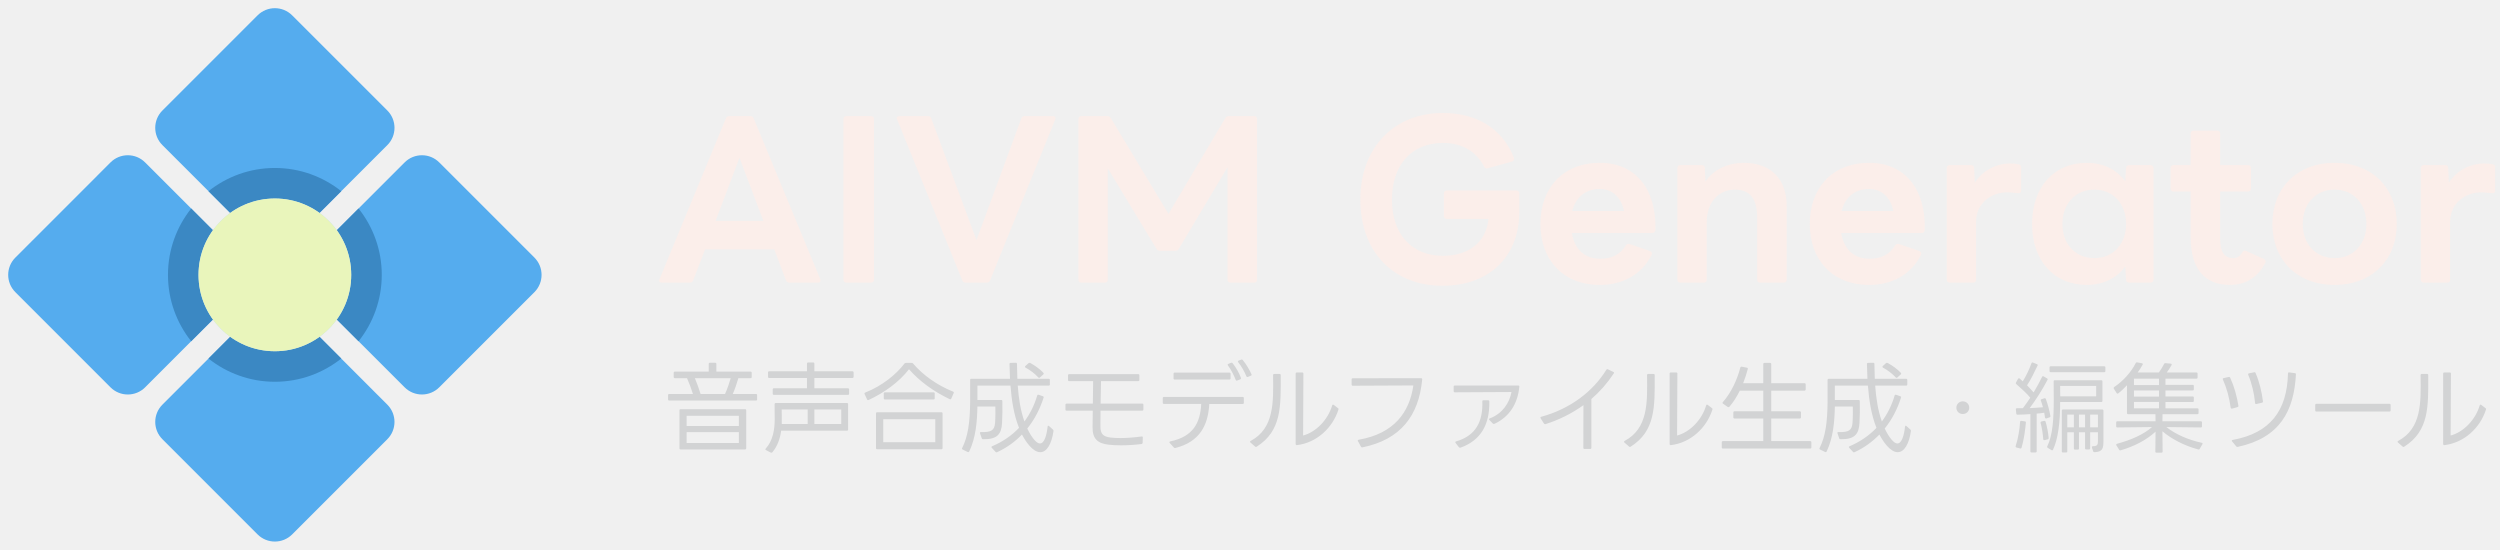
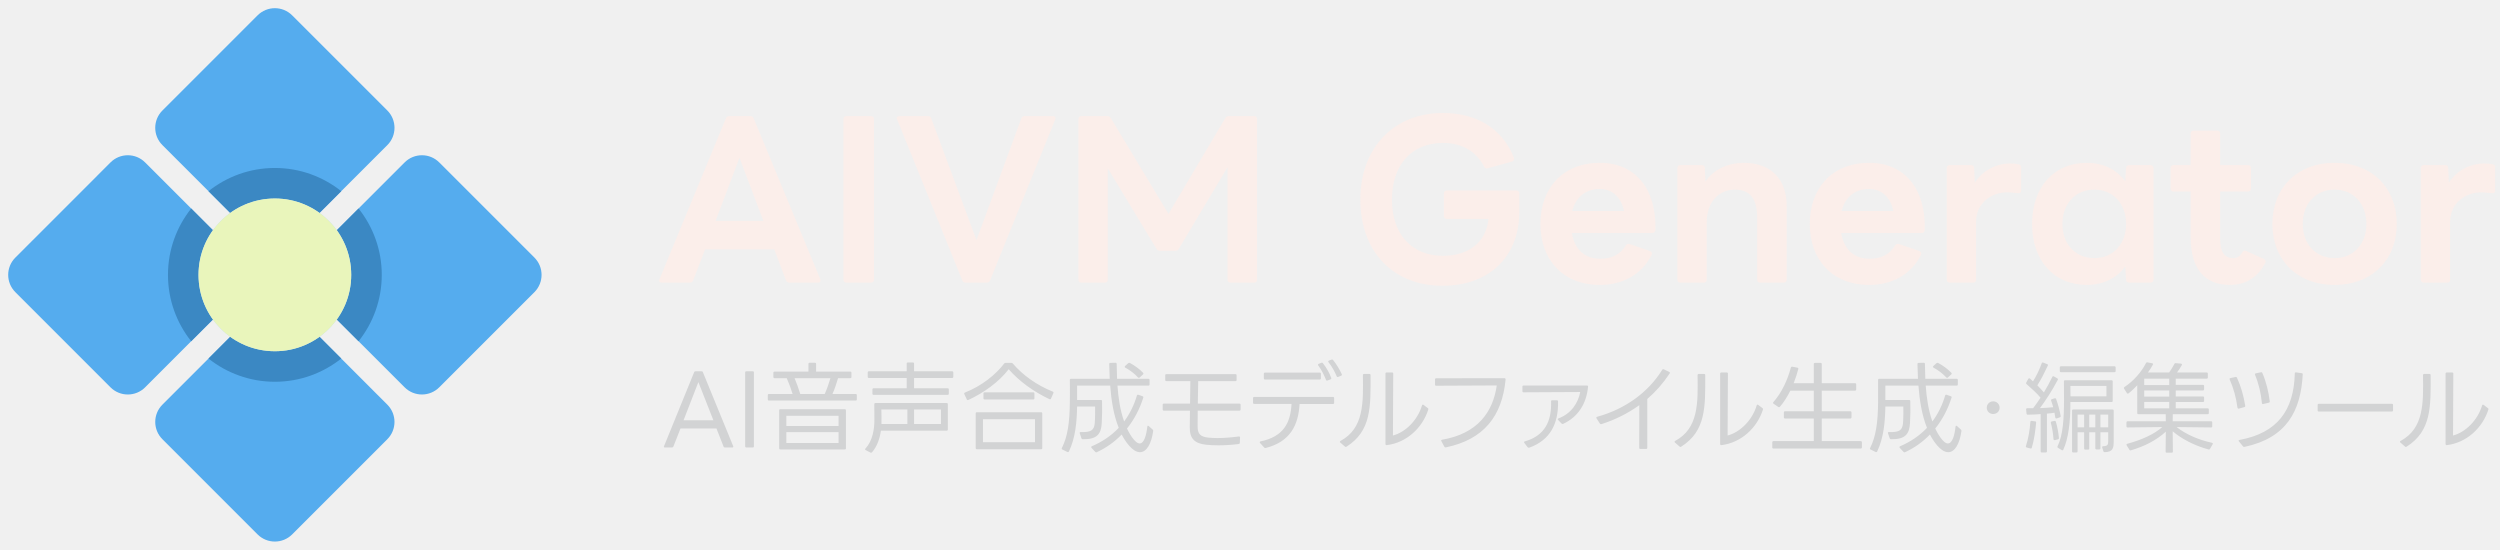
<svg xmlns="http://www.w3.org/2000/svg" width="191" height="42" viewBox="0 0 191 42" fill="none">
  <g clip-path="url(#clip0_290_1322)">
    <path d="M19.678 18.356C20.407 19.087 21.591 19.087 22.322 18.356L29.593 11.087C30.322 10.357 30.322 9.174 29.593 8.443L22.322 1.174C21.593 0.443 20.409 0.443 19.678 1.174L12.408 8.443C11.677 9.174 11.677 10.357 12.408 11.087L19.678 18.356ZM30.914 29.591C31.643 30.322 32.828 30.322 33.558 29.591L40.829 22.322C41.558 21.591 41.558 20.409 40.829 19.678L33.558 12.409C32.829 11.678 31.645 11.678 30.914 12.409L23.644 19.678C22.913 20.409 22.913 21.591 23.644 22.322L30.914 29.591ZM29.591 30.914L22.322 23.644C21.591 22.913 20.409 22.913 19.678 23.644L12.409 30.914C11.678 31.645 11.678 32.827 12.409 33.557L19.678 40.828C20.409 41.557 21.591 41.557 22.322 40.828L29.591 33.557C30.322 32.827 30.322 31.645 29.591 30.914ZM18.356 19.679L11.087 12.409C10.357 11.678 9.174 11.678 8.443 12.409L1.174 19.679C0.443 20.41 0.443 21.591 1.174 22.322L8.443 29.593C9.174 30.322 10.357 30.322 11.087 29.593L18.356 22.322C19.087 21.591 19.087 20.41 18.356 19.679Z" fill="#55ACEE" />
    <path d="M18.356 19.679L14.607 15.928C13.499 17.323 12.833 19.082 12.833 21C12.833 22.918 13.499 24.678 14.607 26.072L18.356 22.322C19.087 21.591 19.087 20.41 18.356 19.679ZM26.073 27.393L22.322 23.642C21.593 22.915 20.409 22.915 19.678 23.642L15.927 27.393C17.322 28.5 19.082 29.167 21 29.167C22.918 29.167 24.678 28.5 26.073 27.393ZM23.644 22.322L27.395 26.073C28.5 24.678 29.167 22.918 29.167 21C29.167 19.082 28.5 17.322 27.393 15.928L23.642 19.679C22.915 20.41 22.915 21.591 23.644 22.322ZM22.322 18.356L26.073 14.607C24.678 13.499 22.918 12.833 21 12.833C19.082 12.833 17.322 13.499 15.928 14.607L19.679 18.356C20.409 19.087 21.591 19.087 22.322 18.356Z" fill="#3B88C3" />
    <path d="M21 26.833C24.222 26.833 26.833 24.222 26.833 21C26.833 17.778 24.222 15.167 21 15.167C17.778 15.167 15.167 17.778 15.167 21C15.167 24.222 17.778 26.833 21 26.833Z" fill="#BBDDF5" />
    <path d="M21 26.833C24.222 26.833 26.833 24.222 26.833 21C26.833 17.778 24.222 15.167 21 15.167C17.778 15.167 15.167 17.778 15.167 21C15.167 24.222 17.778 26.833 21 26.833Z" fill="#E9F5BB" />
  </g>
  <path d="M50.56 21.592C50.4 21.592 50.304 21.496 50.384 21.336L55.456 9.048C55.504 8.92 55.6 8.872 55.712 8.872H57.328C57.456 8.872 57.536 8.92 57.584 9.048L62.672 21.336C62.688 21.368 62.688 21.4 62.688 21.432C62.688 21.528 62.624 21.592 62.496 21.592H60.304C60.192 21.592 60.096 21.544 60.048 21.416L59.152 19.048H53.872L52.96 21.416C52.912 21.544 52.832 21.592 52.704 21.592H50.56ZM54.672 16.872H58.32L56.496 12.056L54.672 16.872ZM64.663 21.592C64.519 21.592 64.439 21.512 64.439 21.368V9.096C64.439 8.952 64.519 8.872 64.663 8.872H66.551C66.679 8.872 66.775 8.952 66.775 9.096V21.368C66.775 21.512 66.679 21.592 66.551 21.592H64.663ZM73.772 21.592C73.644 21.592 73.564 21.544 73.516 21.416L68.54 9.128C68.524 9.096 68.508 9.064 68.508 9.032C68.508 8.936 68.588 8.872 68.716 8.872H70.892C71.02 8.872 71.116 8.92 71.148 9.048L74.604 18.344L78.028 9.048C78.06 8.92 78.172 8.872 78.3 8.872H80.444C80.604 8.872 80.684 8.984 80.62 9.128L75.644 21.416C75.596 21.544 75.5 21.592 75.388 21.592H73.772ZM82.616 21.592C82.472 21.592 82.392 21.512 82.392 21.368V9.096C82.392 8.952 82.472 8.872 82.616 8.872H84.6C84.728 8.872 84.808 8.92 84.872 9.032L89.272 16.344L93.608 9.032C93.672 8.92 93.752 8.872 93.88 8.872H95.816C95.96 8.872 96.04 8.952 96.04 9.096V21.368C96.04 21.512 95.96 21.592 95.816 21.592H94.008C93.88 21.592 93.784 21.512 93.784 21.368V12.776L90.056 19.016C90.008 19.112 89.928 19.16 89.8 19.16H88.632C88.504 19.16 88.424 19.112 88.36 19.016L84.632 12.856V21.368C84.632 21.512 84.552 21.592 84.408 21.592H82.616ZM110.185 21.832C106.441 21.832 103.929 19.224 103.929 15.24C103.929 11.24 106.553 8.632 110.217 8.632C112.889 8.632 114.809 9.88 115.657 12.04C115.673 12.072 115.673 12.104 115.673 12.136C115.673 12.248 115.625 12.312 115.513 12.344L113.657 12.856L113.593 12.872C113.497 12.872 113.417 12.824 113.385 12.728C112.777 11.56 111.689 10.92 110.249 10.92C107.801 10.92 106.345 12.648 106.345 15.256C106.345 17.848 107.817 19.544 110.249 19.544C112.121 19.544 113.529 18.584 113.721 16.728H110.537C110.409 16.728 110.313 16.632 110.313 16.504V14.776C110.313 14.648 110.409 14.552 110.537 14.552H115.849C115.977 14.552 116.073 14.648 116.073 14.776V16.216C116.073 19.384 114.009 21.832 110.185 21.832ZM122.231 21.768C119.399 21.768 117.687 19.832 117.687 17.112C117.687 14.376 119.399 12.44 122.231 12.44C124.983 12.44 126.567 14.488 126.471 17.576C126.455 17.72 126.375 17.8 126.231 17.8H120.087C120.295 19.032 121.047 19.768 122.247 19.768C123.159 19.768 123.799 19.432 124.215 18.744C124.295 18.632 124.391 18.616 124.519 18.648L126.055 19.176C126.199 19.24 126.247 19.336 126.183 19.48C125.383 21.048 123.895 21.768 122.231 21.768ZM124.071 16.12C123.863 15.064 123.175 14.44 122.215 14.44C121.159 14.44 120.391 15.048 120.119 16.12H124.071ZM128.377 21.592C128.233 21.592 128.153 21.512 128.153 21.368V12.84C128.153 12.696 128.233 12.616 128.377 12.616H130.009C130.137 12.616 130.249 12.68 130.249 12.84L130.297 13.864C130.953 12.904 132.073 12.44 133.225 12.44C135.305 12.44 136.505 13.688 136.505 15.752V21.368C136.505 21.512 136.409 21.592 136.281 21.592H134.473C134.329 21.592 134.249 21.512 134.249 21.368V16.664C134.249 15.176 133.705 14.488 132.537 14.488C131.433 14.488 130.393 15.304 130.393 17.016V21.368C130.393 21.512 130.313 21.592 130.169 21.592H128.377ZM142.809 21.768C139.977 21.768 138.265 19.832 138.265 17.112C138.265 14.376 139.977 12.44 142.809 12.44C145.561 12.44 147.145 14.488 147.049 17.576C147.033 17.72 146.953 17.8 146.809 17.8H140.665C140.873 19.032 141.625 19.768 142.825 19.768C143.737 19.768 144.377 19.432 144.793 18.744C144.873 18.632 144.969 18.616 145.097 18.648L146.633 19.176C146.777 19.24 146.825 19.336 146.761 19.48C145.961 21.048 144.473 21.768 142.809 21.768ZM144.649 16.12C144.441 15.064 143.753 14.44 142.793 14.44C141.737 14.44 140.969 15.048 140.697 16.12H144.649ZM148.955 21.592C148.811 21.592 148.731 21.512 148.731 21.368V12.84C148.731 12.696 148.811 12.616 148.955 12.616H150.587C150.715 12.616 150.827 12.68 150.827 12.84L150.875 13.96C151.483 13 152.539 12.488 153.611 12.488C153.867 12.488 154.043 12.52 154.219 12.552C154.363 12.584 154.411 12.664 154.411 12.792V14.568C154.411 14.712 154.331 14.76 154.219 14.76C153.979 14.76 153.707 14.696 153.339 14.696C152.123 14.696 150.971 15.528 150.971 16.952V21.368C150.971 21.512 150.891 21.592 150.747 21.592H148.955ZM159.442 21.768C156.882 21.768 155.25 19.864 155.25 17.112C155.25 14.344 156.882 12.44 159.442 12.44C160.69 12.44 161.73 12.968 162.37 13.848L162.434 12.84C162.434 12.68 162.53 12.616 162.674 12.616H164.29C164.434 12.616 164.53 12.696 164.53 12.84V21.368C164.53 21.512 164.434 21.592 164.29 21.592H162.674C162.53 21.592 162.434 21.528 162.434 21.368L162.37 20.36C161.73 21.24 160.69 21.768 159.442 21.768ZM157.57 17.112C157.57 18.648 158.562 19.72 160.002 19.72C161.442 19.72 162.434 18.648 162.434 17.112C162.434 15.56 161.442 14.488 160.002 14.488C158.562 14.488 157.57 15.56 157.57 17.112ZM170.375 21.768C168.439 21.768 167.367 20.552 167.367 18.12V14.632H166.055C165.911 14.632 165.831 14.536 165.831 14.408V12.84C165.831 12.696 165.911 12.616 166.055 12.616H167.367V10.2C167.367 10.072 167.447 9.976 167.591 9.976H169.399C169.527 9.976 169.623 10.072 169.623 10.2V12.616H171.751C171.895 12.616 171.975 12.696 171.975 12.84V14.408C171.975 14.536 171.895 14.632 171.751 14.632H169.623V18.264C169.623 19.24 169.927 19.72 170.631 19.72C170.919 19.72 171.127 19.592 171.303 19.288C171.367 19.16 171.479 19.112 171.607 19.176L172.967 19.784C173.047 19.832 173.095 19.896 173.095 19.976C173.095 20.024 173.079 20.088 173.031 20.152C172.391 21.336 171.399 21.768 170.375 21.768ZM178.361 21.768C175.481 21.768 173.609 19.832 173.609 17.112C173.609 14.376 175.481 12.44 178.361 12.44C181.241 12.44 183.113 14.376 183.113 17.112C183.113 19.832 181.241 21.768 178.361 21.768ZM175.929 17.112C175.929 18.648 176.921 19.72 178.361 19.72C179.801 19.72 180.793 18.648 180.793 17.112C180.793 15.56 179.801 14.488 178.361 14.488C176.921 14.488 175.929 15.56 175.929 17.112ZM185.174 21.592C185.03 21.592 184.95 21.512 184.95 21.368V12.84C184.95 12.696 185.03 12.616 185.174 12.616H186.806C186.934 12.616 187.046 12.68 187.046 12.84L187.094 13.96C187.702 13 188.758 12.488 189.83 12.488C190.086 12.488 190.262 12.52 190.438 12.552C190.582 12.584 190.63 12.664 190.63 12.792V14.568C190.63 14.712 190.55 14.76 190.438 14.76C190.198 14.76 189.926 14.696 189.558 14.696C188.342 14.696 187.19 15.528 187.19 16.952V21.368C187.19 21.512 187.11 21.592 186.966 21.592H185.174Z" fill="#FBEEEA" />
-   <path d="M51.469 28.802V28.48C51.469 28.42 51.507 28.39 51.559 28.39H54.147V27.805C54.147 27.745 54.184 27.715 54.236 27.715H54.642C54.702 27.715 54.731 27.745 54.731 27.805V28.39H57.342C57.401 28.39 57.431 28.42 57.431 28.48V28.802C57.431 28.863 57.401 28.892 57.342 28.892H56.411C56.299 29.275 56.149 29.733 55.984 30.1H57.754C57.814 30.1 57.844 30.13 57.844 30.19V30.512C57.844 30.573 57.814 30.602 57.754 30.602H51.132C51.072 30.602 51.041 30.573 51.041 30.512V30.19C51.041 30.13 51.072 30.1 51.132 30.1H52.939C52.827 29.725 52.661 29.282 52.489 28.892H51.559C51.507 28.892 51.469 28.863 51.469 28.802ZM53.524 30.1H55.392C55.564 29.718 55.721 29.26 55.827 28.892H53.089C53.246 29.267 53.397 29.688 53.524 30.1ZM51.911 34.248V31.352C51.911 31.293 51.941 31.262 52.002 31.262H56.922C56.981 31.262 57.011 31.293 57.011 31.352V34.248C57.011 34.307 56.981 34.337 56.922 34.337H52.002C51.941 34.337 51.911 34.307 51.911 34.248ZM52.459 32.545H56.449V31.765H52.459V32.545ZM52.459 33.843H56.449V33.017H52.459V33.843ZM58.676 28.788V28.457C58.676 28.398 58.706 28.367 58.767 28.367H61.654V27.782C61.654 27.723 61.684 27.692 61.744 27.692H62.127C62.187 27.692 62.217 27.723 62.217 27.782V28.367H65.126C65.179 28.367 65.216 28.398 65.216 28.457V28.788C65.216 28.84 65.179 28.878 65.126 28.878H62.217V29.665H64.781C64.841 29.665 64.871 29.695 64.871 29.755V30.078C64.871 30.137 64.841 30.168 64.781 30.168H59.127C59.066 30.168 59.036 30.137 59.036 30.078V29.755C59.036 29.695 59.066 29.665 59.127 29.665H61.654V28.878H58.767C58.706 28.878 58.676 28.84 58.676 28.788ZM58.886 34.578L58.526 34.39C58.467 34.36 58.459 34.315 58.504 34.27C59.059 33.663 59.194 32.77 59.187 32.02C59.187 31.825 59.179 31.142 59.179 30.88C59.179 30.828 59.209 30.79 59.269 30.79H64.707C64.766 30.79 64.796 30.828 64.796 30.88V32.815C64.796 32.867 64.766 32.905 64.707 32.905H59.681C59.599 33.513 59.397 34.097 59.007 34.555C58.969 34.593 58.931 34.6 58.886 34.578ZM59.727 32.395H61.706V31.285H59.719C59.727 31.69 59.734 31.983 59.727 32.32V32.395ZM62.217 32.395H64.272V31.285H62.217V32.395ZM66.244 30.512L66.056 30.108C66.034 30.055 66.049 30.01 66.109 29.988C67.376 29.492 68.464 28.615 69.102 27.775C69.132 27.738 69.169 27.723 69.214 27.723H69.649C69.694 27.723 69.731 27.738 69.761 27.775C70.526 28.66 71.546 29.402 72.814 29.92C72.867 29.942 72.889 29.988 72.859 30.04L72.679 30.453C72.656 30.505 72.612 30.52 72.559 30.497C71.306 29.898 70.249 29.125 69.447 28.21C68.681 29.2 67.556 30.003 66.364 30.558C66.311 30.58 66.266 30.565 66.244 30.512ZM67.519 30.43V30.062C67.519 30.003 67.556 29.973 67.609 29.973H71.322C71.382 29.973 71.412 30.003 71.412 30.062V30.43C71.412 30.49 71.382 30.52 71.322 30.52H67.609C67.556 30.52 67.519 30.49 67.519 30.43ZM66.927 34.233V31.585C66.927 31.525 66.957 31.495 67.016 31.495H71.921C71.981 31.495 72.011 31.525 72.011 31.585V34.233C72.011 34.292 71.981 34.322 71.921 34.322H67.016C66.957 34.322 66.927 34.292 66.927 34.233ZM67.481 33.782H71.457V32.028H67.481V33.782ZM74.209 28.938H77.164C77.149 28.547 77.134 28.172 77.126 27.812C77.126 27.753 77.156 27.723 77.216 27.723L77.606 27.715C77.666 27.715 77.697 27.745 77.697 27.805C77.704 28.165 77.712 28.547 77.727 28.938H80.119C80.179 28.938 80.209 28.968 80.209 29.027V29.372C80.209 29.433 80.179 29.462 80.119 29.462H77.757C77.824 30.407 77.966 31.367 78.266 32.2C78.694 31.622 79.024 30.962 79.242 30.22C79.257 30.16 79.294 30.145 79.354 30.16L79.677 30.273C79.729 30.288 79.751 30.332 79.729 30.385C79.451 31.255 79.039 32.05 78.484 32.74C78.619 33.032 79.076 33.88 79.451 33.88C79.796 33.88 79.969 33.227 80.037 32.597C80.044 32.523 80.097 32.5 80.149 32.553L80.442 32.815C80.479 32.845 80.494 32.883 80.487 32.928C80.352 33.903 79.984 34.547 79.474 34.547C78.889 34.547 78.326 33.678 78.079 33.197C77.546 33.752 76.909 34.21 76.181 34.547C76.129 34.57 76.091 34.562 76.054 34.517L75.776 34.218C75.731 34.165 75.739 34.12 75.806 34.09C76.602 33.752 77.291 33.28 77.854 32.688C77.464 31.72 77.284 30.573 77.201 29.462H74.674C74.674 29.823 74.674 30.198 74.674 30.558H76.489C76.549 30.558 76.579 30.587 76.579 30.648C76.594 31.15 76.587 31.84 76.556 32.32C76.511 33.145 76.212 33.58 75.102 33.557C75.049 33.557 75.019 33.535 75.004 33.483L74.876 33.108C74.854 33.047 74.884 33.002 74.959 33.01C75.731 33.032 75.979 32.883 76.024 32.305C76.054 31.922 76.054 31.293 76.046 31.06H74.674C74.651 32.23 74.554 33.422 74.052 34.487C74.029 34.54 73.984 34.555 73.931 34.532L73.549 34.345C73.496 34.322 73.481 34.278 73.511 34.225C73.954 33.34 74.104 32.282 74.119 30.7C74.126 30.205 74.126 29.582 74.119 29.027C74.119 28.968 74.149 28.938 74.209 28.938ZM79.707 28.608L79.451 28.84C79.406 28.878 79.362 28.878 79.324 28.832C79.061 28.547 78.709 28.277 78.356 28.09C78.296 28.052 78.296 28.008 78.341 27.962L78.582 27.745C78.626 27.715 78.664 27.707 78.709 27.73C79.069 27.925 79.436 28.188 79.714 28.48C79.751 28.525 79.751 28.57 79.707 28.608ZM81.597 29.027V28.675C81.597 28.615 81.626 28.585 81.686 28.585H86.959C87.019 28.585 87.049 28.615 87.049 28.675V29.027C87.049 29.087 87.019 29.117 86.959 29.117H84.117C84.109 29.65 84.094 30.258 84.087 30.835H87.266C87.319 30.835 87.356 30.865 87.356 30.925V31.285C87.356 31.345 87.319 31.375 87.266 31.375H84.079C84.072 31.825 84.072 32.237 84.072 32.575C84.072 33.16 84.281 33.355 84.852 33.43C85.069 33.453 85.317 33.468 85.587 33.468C86.082 33.468 86.644 33.422 87.222 33.347C87.281 33.34 87.319 33.37 87.311 33.43L87.296 33.835C87.289 33.888 87.259 33.917 87.207 33.925C86.651 33.992 86.126 34.023 85.662 34.023C85.309 34.023 84.994 34.008 84.724 33.977C83.899 33.888 83.457 33.557 83.472 32.642C83.472 32.26 83.479 31.825 83.487 31.375H81.492C81.431 31.375 81.401 31.345 81.401 31.285V30.925C81.401 30.865 81.431 30.835 81.492 30.835H83.494C83.501 30.25 83.509 29.657 83.516 29.117H81.686C81.626 29.117 81.597 29.087 81.597 29.027ZM95.561 28.705L95.344 28.795C95.291 28.817 95.246 28.802 95.224 28.75C95.089 28.413 94.856 27.992 94.602 27.677C94.556 27.625 94.572 27.58 94.632 27.55L94.826 27.475C94.879 27.453 94.916 27.468 94.947 27.505C95.186 27.797 95.457 28.233 95.614 28.593C95.636 28.645 95.614 28.69 95.561 28.705ZM94.751 28.983L94.519 29.073C94.466 29.095 94.429 29.073 94.406 29.02C94.279 28.69 94.061 28.247 93.814 27.918C93.776 27.865 93.791 27.82 93.852 27.797L94.054 27.715C94.106 27.7 94.144 27.707 94.174 27.753C94.429 28.067 94.677 28.51 94.804 28.863C94.826 28.922 94.804 28.96 94.751 28.983ZM89.659 28.907V28.555C89.659 28.503 89.689 28.465 89.749 28.465H93.927C93.987 28.465 94.016 28.503 94.016 28.555V28.907C94.016 28.968 93.987 28.997 93.927 28.997H89.749C89.689 28.997 89.659 28.968 89.659 28.907ZM88.834 30.767V30.415C88.834 30.363 88.864 30.325 88.924 30.325H94.939C94.999 30.325 95.029 30.363 95.029 30.415V30.775C95.029 30.828 94.999 30.865 94.939 30.865H92.389C92.299 32.485 91.669 33.752 89.802 34.225C89.749 34.24 89.712 34.225 89.681 34.188L89.367 33.843C89.322 33.79 89.337 33.737 89.412 33.722C91.159 33.355 91.699 32.312 91.774 30.858H88.924C88.864 30.858 88.834 30.828 88.834 30.767ZM98.988 33.917V28.547C98.988 28.488 99.018 28.457 99.078 28.457H99.49C99.55 28.457 99.58 28.488 99.58 28.54C99.573 29.695 99.565 32.23 99.558 33.273C100.495 33.032 101.44 32.117 101.778 30.977C101.8 30.91 101.845 30.895 101.898 30.933L102.22 31.18C102.265 31.21 102.273 31.247 102.258 31.293C101.808 32.703 100.585 33.828 99.085 34.008C99.025 34.015 98.988 33.977 98.988 33.917ZM95.883 34.112L95.538 33.812C95.485 33.767 95.493 33.722 95.553 33.685C97.345 32.725 97.293 30.76 97.263 28.66C97.263 28.6 97.3 28.57 97.353 28.57H97.758C97.818 28.57 97.848 28.6 97.848 28.66C97.855 31.067 97.915 32.92 96.01 34.127C95.965 34.157 95.92 34.15 95.883 34.112ZM103.976 34.127L103.751 33.708C103.713 33.655 103.736 33.61 103.803 33.595C106.511 33.13 107.688 31.488 107.981 29.448L103.353 29.47C103.293 29.47 103.263 29.44 103.263 29.38V28.99C103.263 28.938 103.293 28.9 103.353 28.9L108.566 28.892C108.626 28.892 108.656 28.93 108.656 28.99C108.393 31.773 107.006 33.58 104.088 34.18C104.036 34.188 103.998 34.172 103.976 34.127ZM114.053 32.358L113.79 32.087C113.738 32.042 113.753 31.99 113.813 31.968C114.795 31.6 115.32 30.782 115.478 29.95C114.645 29.95 112.298 29.965 111.15 29.973C111.09 29.973 111.06 29.935 111.06 29.883V29.545C111.06 29.485 111.09 29.455 111.15 29.455H115.995C116.055 29.455 116.085 29.485 116.078 29.545C115.95 30.865 115.305 31.855 114.18 32.38C114.128 32.403 114.09 32.395 114.053 32.358ZM111.458 34.165L111.21 33.843C111.165 33.782 111.18 33.737 111.248 33.722C112.785 33.28 113.303 32.163 113.25 30.67C113.243 30.61 113.273 30.58 113.333 30.58H113.693C113.753 30.58 113.783 30.61 113.783 30.67C113.82 32.373 113.183 33.633 111.578 34.203C111.525 34.218 111.488 34.203 111.458 34.165ZM117.959 32.358L117.704 31.96C117.674 31.9 117.689 31.855 117.757 31.84C119.924 31.247 121.672 29.95 122.722 28.255C122.752 28.203 122.797 28.195 122.849 28.218L123.254 28.413C123.314 28.435 123.329 28.48 123.292 28.532C122.789 29.29 122.219 29.935 121.582 30.483V34.21C121.582 34.27 121.552 34.3 121.492 34.3H121.057C120.997 34.3 120.967 34.27 120.967 34.21L120.974 30.955C120.074 31.6 119.099 32.08 118.079 32.403C118.027 32.417 117.989 32.403 117.959 32.358ZM127.559 33.917V28.547C127.559 28.488 127.589 28.457 127.649 28.457H128.062C128.122 28.457 128.152 28.488 128.152 28.54C128.144 29.695 128.137 32.23 128.129 33.273C129.067 33.032 130.012 32.117 130.349 30.977C130.372 30.91 130.417 30.895 130.469 30.933L130.792 31.18C130.837 31.21 130.844 31.247 130.829 31.293C130.379 32.703 129.157 33.828 127.657 34.008C127.597 34.015 127.559 33.977 127.559 33.917ZM124.454 34.112L124.109 33.812C124.057 33.767 124.064 33.722 124.124 33.685C125.917 32.725 125.864 30.76 125.834 28.66C125.834 28.6 125.872 28.57 125.924 28.57H126.329C126.389 28.57 126.419 28.6 126.419 28.66C126.427 31.067 126.487 32.92 124.582 34.127C124.537 34.157 124.492 34.15 124.454 34.112ZM131.999 31.09L131.639 30.843C131.594 30.812 131.587 30.767 131.624 30.723C132.269 29.995 132.719 29.005 132.959 28.09C132.967 28.038 133.012 28.008 133.064 28.015L133.462 28.09C133.522 28.105 133.544 28.142 133.529 28.195C133.439 28.555 133.319 28.915 133.177 29.275H134.714V27.812C134.714 27.76 134.752 27.723 134.804 27.723H135.232C135.284 27.723 135.322 27.76 135.322 27.812V29.275H137.864C137.917 29.275 137.954 29.312 137.954 29.365V29.755C137.954 29.808 137.917 29.845 137.864 29.845H135.322V31.42H137.504C137.557 31.42 137.594 31.457 137.594 31.51V31.885C137.594 31.938 137.557 31.975 137.504 31.975H135.322V33.7H138.299C138.352 33.7 138.389 33.737 138.389 33.79V34.18C138.389 34.233 138.352 34.27 138.299 34.27H131.632C131.579 34.27 131.542 34.233 131.542 34.18V33.79C131.542 33.737 131.579 33.7 131.632 33.7H134.714V31.975H132.517C132.464 31.975 132.427 31.938 132.427 31.885V31.51C132.427 31.457 132.464 31.42 132.517 31.42H134.714V29.845H132.922C132.689 30.31 132.419 30.745 132.127 31.075C132.097 31.113 132.044 31.12 131.999 31.09ZM139.717 28.938H142.672C142.657 28.547 142.642 28.172 142.634 27.812C142.634 27.753 142.664 27.723 142.724 27.723L143.114 27.715C143.174 27.715 143.204 27.745 143.204 27.805C143.212 28.165 143.219 28.547 143.234 28.938H145.627C145.687 28.938 145.717 28.968 145.717 29.027V29.372C145.717 29.433 145.687 29.462 145.627 29.462H143.264C143.332 30.407 143.474 31.367 143.774 32.2C144.202 31.622 144.532 30.962 144.749 30.22C144.764 30.16 144.802 30.145 144.862 30.16L145.184 30.273C145.237 30.288 145.259 30.332 145.237 30.385C144.959 31.255 144.547 32.05 143.992 32.74C144.127 33.032 144.584 33.88 144.959 33.88C145.304 33.88 145.477 33.227 145.544 32.597C145.552 32.523 145.604 32.5 145.657 32.553L145.949 32.815C145.987 32.845 146.002 32.883 145.994 32.928C145.859 33.903 145.492 34.547 144.982 34.547C144.397 34.547 143.834 33.678 143.587 33.197C143.054 33.752 142.417 34.21 141.689 34.547C141.637 34.57 141.599 34.562 141.562 34.517L141.284 34.218C141.239 34.165 141.247 34.12 141.314 34.09C142.109 33.752 142.799 33.28 143.362 32.688C142.972 31.72 142.792 30.573 142.709 29.462H140.182C140.182 29.823 140.182 30.198 140.182 30.558H141.997C142.057 30.558 142.087 30.587 142.087 30.648C142.102 31.15 142.094 31.84 142.064 32.32C142.019 33.145 141.719 33.58 140.609 33.557C140.557 33.557 140.527 33.535 140.512 33.483L140.384 33.108C140.362 33.047 140.392 33.002 140.467 33.01C141.239 33.032 141.487 32.883 141.532 32.305C141.562 31.922 141.562 31.293 141.554 31.06H140.182C140.159 32.23 140.062 33.422 139.559 34.487C139.537 34.54 139.492 34.555 139.439 34.532L139.057 34.345C139.004 34.322 138.989 34.278 139.019 34.225C139.462 33.34 139.612 32.282 139.627 30.7C139.634 30.205 139.634 29.582 139.627 29.027C139.627 28.968 139.657 28.938 139.717 28.938ZM145.214 28.608L144.959 28.84C144.914 28.878 144.869 28.878 144.832 28.832C144.569 28.547 144.217 28.277 143.864 28.09C143.804 28.052 143.804 28.008 143.849 27.962L144.089 27.745C144.134 27.715 144.172 27.707 144.217 27.73C144.577 27.925 144.944 28.188 145.222 28.48C145.259 28.525 145.259 28.57 145.214 28.608ZM149.954 31.63C149.684 31.63 149.467 31.427 149.467 31.15C149.467 30.872 149.684 30.663 149.954 30.663C150.232 30.663 150.449 30.872 150.449 31.15C150.449 31.427 150.232 31.63 149.954 31.63ZM154.042 31.593L154.012 31.285C154.004 31.225 154.042 31.188 154.102 31.188C154.244 31.188 154.394 31.188 154.544 31.188C154.732 30.948 154.919 30.677 155.114 30.385C154.852 30.062 154.424 29.68 154.042 29.343C154.004 29.305 153.997 29.267 154.027 29.215L154.177 28.945C154.214 28.892 154.259 28.885 154.304 28.922C154.379 28.99 154.462 29.058 154.537 29.133C154.777 28.765 155.032 28.233 155.204 27.753C155.227 27.7 155.264 27.677 155.317 27.7L155.617 27.82C155.677 27.835 155.692 27.88 155.669 27.933C155.422 28.457 155.144 29.02 154.867 29.44C155.047 29.62 155.212 29.8 155.369 29.98C155.602 29.59 155.827 29.185 156.014 28.795C156.037 28.742 156.082 28.727 156.134 28.758L156.397 28.907C156.442 28.938 156.457 28.983 156.427 29.027C155.999 29.845 155.489 30.617 155.069 31.18C155.422 31.165 155.767 31.142 156.082 31.113C156.037 30.94 155.977 30.767 155.924 30.617C155.902 30.558 155.917 30.52 155.977 30.497L156.194 30.43C156.247 30.415 156.284 30.438 156.307 30.49C156.449 30.887 156.577 31.367 156.652 31.78C156.659 31.832 156.637 31.87 156.584 31.885L156.352 31.968C156.292 31.983 156.254 31.96 156.239 31.9C156.224 31.78 156.202 31.66 156.179 31.532C156.007 31.562 155.812 31.585 155.602 31.6V34.48C155.602 34.54 155.572 34.57 155.512 34.57H155.212C155.152 34.57 155.122 34.54 155.122 34.48V31.637C154.784 31.66 154.447 31.683 154.139 31.683C154.079 31.683 154.049 31.652 154.042 31.593ZM160.762 28.435H156.674C156.614 28.435 156.584 28.405 156.584 28.345V28.075C156.584 28.015 156.614 27.985 156.674 27.985H160.762C160.822 27.985 160.852 28.015 160.852 28.075V28.345C160.852 28.405 160.822 28.435 160.762 28.435ZM156.734 34.39L156.449 34.218C156.404 34.188 156.389 34.15 156.412 34.097C156.832 33.265 156.907 31.945 156.907 30.505C156.907 30.032 156.899 29.38 156.899 29.14C156.899 29.08 156.929 29.05 156.989 29.05H160.537C160.597 29.05 160.627 29.08 160.627 29.14V30.625C160.627 30.685 160.597 30.715 160.537 30.715H157.394C157.402 32.237 157.237 33.535 156.854 34.352C156.832 34.405 156.787 34.42 156.734 34.39ZM157.402 30.28H160.147V29.485H157.394C157.394 29.703 157.394 30.01 157.402 30.28ZM157.852 34.57H157.612C157.552 34.57 157.522 34.54 157.522 34.48V31.375C157.522 31.315 157.552 31.285 157.612 31.285H160.612C160.672 31.285 160.702 31.315 160.702 31.375V33.715C160.702 34.24 160.649 34.525 160.019 34.547C159.967 34.547 159.929 34.525 159.914 34.472L159.824 34.195C159.809 34.127 159.839 34.09 159.907 34.09C160.237 34.083 160.282 33.977 160.282 33.7V33.025H159.689V34.248C159.689 34.307 159.659 34.337 159.599 34.337H159.389C159.329 34.337 159.299 34.307 159.299 34.248V33.025H158.834V34.263C158.834 34.322 158.804 34.352 158.744 34.352H158.534C158.474 34.352 158.444 34.322 158.444 34.263V33.025H157.942V34.48C157.942 34.54 157.912 34.57 157.852 34.57ZM157.942 32.65H158.444V31.675H157.942V32.65ZM158.834 32.65H159.299V31.675H158.834V32.65ZM159.689 32.65H160.282V31.675H159.689V32.65ZM156.449 33.565L156.209 33.625C156.149 33.64 156.112 33.617 156.104 33.55C156.074 33.138 155.999 32.665 155.902 32.312C155.894 32.252 155.909 32.215 155.969 32.2L156.179 32.155C156.232 32.148 156.269 32.17 156.284 32.222C156.389 32.575 156.487 33.055 156.517 33.46C156.524 33.513 156.502 33.55 156.449 33.565ZM154.342 34.263L154.057 34.188C154.004 34.172 153.982 34.135 153.997 34.075C154.184 33.52 154.297 32.807 154.334 32.237C154.342 32.178 154.372 32.155 154.432 32.155L154.694 32.193C154.754 32.193 154.784 32.23 154.777 32.29C154.724 32.867 154.627 33.602 154.447 34.203C154.432 34.255 154.394 34.278 154.342 34.263ZM167.879 31.645H165.217L165.209 32.185H168.142C168.202 32.185 168.232 32.215 168.232 32.275V32.568C168.232 32.627 168.202 32.657 168.142 32.657L165.509 32.627C166.214 33.175 167.144 33.595 168.209 33.828C168.277 33.843 168.292 33.888 168.262 33.94L168.059 34.292C168.037 34.337 167.999 34.352 167.947 34.337C166.852 34.045 165.869 33.513 165.209 32.95L165.224 34.495C165.224 34.555 165.194 34.585 165.134 34.585H164.759C164.699 34.585 164.669 34.555 164.669 34.495L164.684 32.98C163.949 33.648 163.042 34.105 162.014 34.405C161.962 34.42 161.924 34.405 161.902 34.36L161.692 34.023C161.662 33.97 161.677 33.925 161.744 33.903C162.809 33.617 163.777 33.19 164.414 32.627L161.767 32.657C161.707 32.657 161.677 32.627 161.677 32.568V32.275C161.677 32.215 161.707 32.185 161.767 32.185H164.684L164.677 31.645H162.592C162.532 31.645 162.502 31.615 162.502 31.555V29.433C162.292 29.657 162.059 29.883 161.834 30.055C161.789 30.085 161.744 30.078 161.707 30.025L161.497 29.695C161.467 29.642 161.482 29.605 161.527 29.567C162.187 29.133 162.824 28.435 163.169 27.738C163.199 27.692 163.229 27.67 163.282 27.685L163.642 27.753C163.709 27.767 163.732 27.812 163.694 27.865C163.597 28.052 163.462 28.255 163.319 28.457H164.939C165.089 28.255 165.224 28.023 165.337 27.805C165.359 27.76 165.389 27.738 165.442 27.745L165.847 27.782C165.914 27.79 165.937 27.835 165.907 27.895C165.802 28.082 165.667 28.293 165.539 28.457H167.804C167.864 28.457 167.894 28.488 167.894 28.547V28.84C167.894 28.9 167.864 28.93 167.804 28.93H165.442V29.402H167.519C167.579 29.402 167.609 29.433 167.609 29.492V29.74C167.609 29.8 167.579 29.83 167.519 29.83H165.442V30.288H167.519C167.579 30.288 167.609 30.317 167.609 30.378V30.625C167.609 30.685 167.579 30.715 167.519 30.715H165.442V31.195H167.879C167.939 31.195 167.969 31.225 167.969 31.285V31.555C167.969 31.615 167.939 31.645 167.879 31.645ZM163.034 29.418H164.947V28.93H163.034V29.418ZM163.034 30.302H164.947V29.83H163.034V30.302ZM163.034 31.195H164.947V30.707H163.034V31.195ZM172.814 30.767L172.394 30.865C172.334 30.88 172.297 30.858 172.289 30.797C172.222 30.062 172.042 29.297 171.764 28.637C171.742 28.585 171.757 28.54 171.817 28.525L172.214 28.442C172.274 28.427 172.312 28.45 172.327 28.503C172.619 29.17 172.799 29.935 172.889 30.663C172.897 30.715 172.874 30.753 172.814 30.767ZM170.849 34.105L170.534 33.722C170.489 33.67 170.504 33.625 170.579 33.61C173.452 33.085 174.734 31.367 174.802 28.532C174.802 28.473 174.839 28.442 174.899 28.45L175.327 28.51C175.387 28.517 175.417 28.547 175.409 28.608C175.259 31.405 174.179 33.453 170.962 34.142C170.917 34.157 170.879 34.142 170.849 34.105ZM170.939 31.105L170.534 31.218C170.474 31.233 170.437 31.203 170.422 31.142C170.324 30.392 170.122 29.65 169.829 28.997C169.799 28.938 169.822 28.9 169.889 28.885L170.272 28.802C170.324 28.788 170.362 28.81 170.384 28.855C170.684 29.5 170.902 30.273 171.014 31C171.022 31.06 170.999 31.09 170.939 31.105ZM182.644 30.94V31.352C182.644 31.413 182.614 31.442 182.554 31.442H176.974C176.914 31.442 176.884 31.413 176.884 31.352V30.94C176.884 30.88 176.914 30.85 176.974 30.85H182.554C182.614 30.85 182.644 30.88 182.644 30.94ZM186.658 33.917V28.547C186.658 28.488 186.688 28.457 186.748 28.457H187.161C187.221 28.457 187.251 28.488 187.251 28.54C187.243 29.695 187.236 32.23 187.228 33.273C188.166 33.032 189.111 32.117 189.448 30.977C189.471 30.91 189.516 30.895 189.568 30.933L189.891 31.18C189.936 31.21 189.943 31.247 189.928 31.293C189.478 32.703 188.256 33.828 186.756 34.008C186.696 34.015 186.658 33.977 186.658 33.917ZM183.553 34.112L183.208 33.812C183.156 33.767 183.163 33.722 183.223 33.685C185.016 32.725 184.963 30.76 184.933 28.66C184.933 28.6 184.971 28.57 185.023 28.57H185.428C185.488 28.57 185.518 28.6 185.518 28.66C185.526 31.067 185.586 32.92 183.681 34.127C183.636 34.157 183.591 34.15 183.553 34.112Z" fill="#D2D3D4" />
+   <path d="M51.338 34.188H50.791C50.731 34.188 50.701 34.15 50.731 34.09L53.033 28.435C53.056 28.383 53.093 28.367 53.138 28.367H53.603C53.648 28.367 53.686 28.383 53.701 28.435L56.018 34.09C56.041 34.15 56.011 34.188 55.951 34.188H55.381C55.343 34.188 55.298 34.172 55.283 34.127L54.736 32.733H51.991L51.443 34.127C51.413 34.172 51.383 34.188 51.338 34.188ZM52.223 32.11H54.503L53.356 29.192L52.223 32.11ZM57.509 34.188H57.022C56.962 34.188 56.931 34.157 56.931 34.097V28.45C56.931 28.398 56.962 28.367 57.022 28.367H57.509C57.569 28.367 57.599 28.398 57.599 28.45V34.097C57.599 34.157 57.569 34.188 57.509 34.188ZM59.086 28.802V28.48C59.086 28.42 59.124 28.39 59.176 28.39H61.764V27.805C61.764 27.745 61.801 27.715 61.854 27.715H62.259C62.319 27.715 62.349 27.745 62.349 27.805V28.39H64.959C65.019 28.39 65.049 28.42 65.049 28.48V28.802C65.049 28.863 65.019 28.892 64.959 28.892H64.029C63.916 29.275 63.766 29.733 63.601 30.1H65.371C65.431 30.1 65.461 30.13 65.461 30.19V30.512C65.461 30.573 65.431 30.602 65.371 30.602H58.749C58.689 30.602 58.659 30.573 58.659 30.512V30.19C58.659 30.13 58.689 30.1 58.749 30.1H60.556C60.444 29.725 60.279 29.282 60.106 28.892H59.176C59.124 28.892 59.086 28.863 59.086 28.802ZM61.141 30.1H63.009C63.181 29.718 63.339 29.26 63.444 28.892H60.706C60.864 29.267 61.014 29.688 61.141 30.1ZM59.529 34.248V31.352C59.529 31.293 59.559 31.262 59.619 31.262H64.539C64.599 31.262 64.629 31.293 64.629 31.352V34.248C64.629 34.307 64.599 34.337 64.539 34.337H59.619C59.559 34.337 59.529 34.307 59.529 34.248ZM60.076 32.545H64.066V31.765H60.076V32.545ZM60.076 33.843H64.066V33.017H60.076V33.843ZM66.294 28.788V28.457C66.294 28.398 66.324 28.367 66.384 28.367H69.271V27.782C69.271 27.723 69.301 27.692 69.361 27.692H69.744C69.804 27.692 69.834 27.723 69.834 27.782V28.367H72.744C72.796 28.367 72.834 28.398 72.834 28.457V28.788C72.834 28.84 72.796 28.878 72.744 28.878H69.834V29.665H72.399C72.459 29.665 72.489 29.695 72.489 29.755V30.078C72.489 30.137 72.459 30.168 72.399 30.168H66.744C66.684 30.168 66.654 30.137 66.654 30.078V29.755C66.654 29.695 66.684 29.665 66.744 29.665H69.271V28.878H66.384C66.324 28.878 66.294 28.84 66.294 28.788ZM66.504 34.578L66.144 34.39C66.084 34.36 66.076 34.315 66.121 34.27C66.676 33.663 66.811 32.77 66.804 32.02C66.804 31.825 66.796 31.142 66.796 30.88C66.796 30.828 66.826 30.79 66.886 30.79H72.324C72.384 30.79 72.414 30.828 72.414 30.88V32.815C72.414 32.867 72.384 32.905 72.324 32.905H67.299C67.216 33.513 67.014 34.097 66.624 34.555C66.586 34.593 66.549 34.6 66.504 34.578ZM67.344 32.395H69.324V31.285H67.336C67.344 31.69 67.351 31.983 67.344 32.32V32.395ZM69.834 32.395H71.889V31.285H69.834V32.395ZM73.861 30.512L73.674 30.108C73.651 30.055 73.666 30.01 73.726 29.988C74.994 29.492 76.081 28.615 76.719 27.775C76.749 27.738 76.786 27.723 76.831 27.723H77.266C77.311 27.723 77.349 27.738 77.379 27.775C78.144 28.66 79.164 29.402 80.431 29.92C80.484 29.942 80.506 29.988 80.476 30.04L80.296 30.453C80.274 30.505 80.229 30.52 80.176 30.497C78.924 29.898 77.866 29.125 77.064 28.21C76.299 29.2 75.174 30.003 73.981 30.558C73.929 30.58 73.884 30.565 73.861 30.512ZM75.136 30.43V30.062C75.136 30.003 75.174 29.973 75.226 29.973H78.939C78.999 29.973 79.029 30.003 79.029 30.062V30.43C79.029 30.49 78.999 30.52 78.939 30.52H75.226C75.174 30.52 75.136 30.49 75.136 30.43ZM74.544 34.233V31.585C74.544 31.525 74.574 31.495 74.634 31.495H79.539C79.599 31.495 79.629 31.525 79.629 31.585V34.233C79.629 34.292 79.599 34.322 79.539 34.322H74.634C74.574 34.322 74.544 34.292 74.544 34.233ZM75.099 33.782H79.074V32.028H75.099V33.782ZM81.826 28.938H84.781C84.766 28.547 84.751 28.172 84.744 27.812C84.744 27.753 84.774 27.723 84.834 27.723L85.224 27.715C85.284 27.715 85.314 27.745 85.314 27.805C85.321 28.165 85.329 28.547 85.344 28.938H87.736C87.796 28.938 87.826 28.968 87.826 29.027V29.372C87.826 29.433 87.796 29.462 87.736 29.462H85.374C85.441 30.407 85.584 31.367 85.884 32.2C86.311 31.622 86.641 30.962 86.859 30.22C86.874 30.16 86.911 30.145 86.971 30.16L87.294 30.273C87.346 30.288 87.369 30.332 87.346 30.385C87.069 31.255 86.656 32.05 86.101 32.74C86.236 33.032 86.694 33.88 87.069 33.88C87.414 33.88 87.586 33.227 87.654 32.597C87.661 32.523 87.714 32.5 87.766 32.553L88.059 32.815C88.096 32.845 88.111 32.883 88.104 32.928C87.969 33.903 87.601 34.547 87.091 34.547C86.506 34.547 85.944 33.678 85.696 33.197C85.164 33.752 84.526 34.21 83.799 34.547C83.746 34.57 83.709 34.562 83.671 34.517L83.394 34.218C83.349 34.165 83.356 34.12 83.424 34.09C84.219 33.752 84.909 33.28 85.471 32.688C85.081 31.72 84.901 30.573 84.819 29.462H82.291C82.291 29.823 82.291 30.198 82.291 30.558H84.106C84.166 30.558 84.196 30.587 84.196 30.648C84.211 31.15 84.204 31.84 84.174 32.32C84.129 33.145 83.829 33.58 82.719 33.557C82.666 33.557 82.636 33.535 82.621 33.483L82.494 33.108C82.471 33.047 82.501 33.002 82.576 33.01C83.349 33.032 83.596 32.883 83.641 32.305C83.671 31.922 83.671 31.293 83.664 31.06H82.291C82.269 32.23 82.171 33.422 81.669 34.487C81.646 34.54 81.601 34.555 81.549 34.532L81.166 34.345C81.114 34.322 81.099 34.278 81.129 34.225C81.571 33.34 81.721 32.282 81.736 30.7C81.744 30.205 81.744 29.582 81.736 29.027C81.736 28.968 81.766 28.938 81.826 28.938ZM87.324 28.608L87.069 28.84C87.024 28.878 86.979 28.878 86.941 28.832C86.679 28.547 86.326 28.277 85.974 28.09C85.914 28.052 85.914 28.008 85.959 27.962L86.199 27.745C86.244 27.715 86.281 27.707 86.326 27.73C86.686 27.925 87.054 28.188 87.331 28.48C87.369 28.525 87.369 28.57 87.324 28.608ZM89.023 29.027V28.675C89.023 28.615 89.053 28.585 89.113 28.585H94.386C94.446 28.585 94.476 28.615 94.476 28.675V29.027C94.476 29.087 94.446 29.117 94.386 29.117H91.543C91.536 29.65 91.521 30.258 91.513 30.835H94.693C94.746 30.835 94.783 30.865 94.783 30.925V31.285C94.783 31.345 94.746 31.375 94.693 31.375H91.506C91.498 31.825 91.498 32.237 91.498 32.575C91.498 33.16 91.708 33.355 92.278 33.43C92.496 33.453 92.743 33.468 93.013 33.468C93.508 33.468 94.071 33.422 94.648 33.347C94.708 33.34 94.746 33.37 94.738 33.43L94.723 33.835C94.716 33.888 94.686 33.917 94.633 33.925C94.078 33.992 93.553 34.023 93.088 34.023C92.736 34.023 92.421 34.008 92.151 33.977C91.326 33.888 90.883 33.557 90.898 32.642C90.898 32.26 90.906 31.825 90.913 31.375H88.918C88.858 31.375 88.828 31.345 88.828 31.285V30.925C88.828 30.865 88.858 30.835 88.918 30.835H90.921C90.928 30.25 90.936 29.657 90.943 29.117H89.113C89.053 29.117 89.023 29.087 89.023 29.027ZM102.461 28.705L102.243 28.795C102.191 28.817 102.146 28.802 102.123 28.75C101.988 28.413 101.756 27.992 101.501 27.677C101.456 27.625 101.471 27.58 101.531 27.55L101.726 27.475C101.778 27.453 101.816 27.468 101.846 27.505C102.086 27.797 102.356 28.233 102.513 28.593C102.536 28.645 102.513 28.69 102.461 28.705ZM101.651 28.983L101.418 29.073C101.366 29.095 101.328 29.073 101.306 29.02C101.178 28.69 100.961 28.247 100.713 27.918C100.676 27.865 100.691 27.82 100.751 27.797L100.953 27.715C101.006 27.7 101.043 27.707 101.073 27.753C101.328 28.067 101.576 28.51 101.703 28.863C101.726 28.922 101.703 28.96 101.651 28.983ZM96.558 28.907V28.555C96.558 28.503 96.588 28.465 96.648 28.465H100.826C100.886 28.465 100.916 28.503 100.916 28.555V28.907C100.916 28.968 100.886 28.997 100.826 28.997H96.648C96.588 28.997 96.558 28.968 96.558 28.907ZM95.733 30.767V30.415C95.733 30.363 95.763 30.325 95.823 30.325H101.838C101.898 30.325 101.928 30.363 101.928 30.415V30.775C101.928 30.828 101.898 30.865 101.838 30.865H99.288C99.198 32.485 98.568 33.752 96.701 34.225C96.648 34.24 96.611 34.225 96.581 34.188L96.266 33.843C96.221 33.79 96.236 33.737 96.311 33.722C98.058 33.355 98.598 32.312 98.673 30.858H95.823C95.763 30.858 95.733 30.828 95.733 30.767ZM105.85 33.917V28.547C105.85 28.488 105.88 28.457 105.94 28.457H106.353C106.413 28.457 106.443 28.488 106.443 28.54C106.435 29.695 106.428 32.23 106.42 33.273C107.358 33.032 108.303 32.117 108.64 30.977C108.663 30.91 108.708 30.895 108.76 30.933L109.083 31.18C109.128 31.21 109.135 31.247 109.12 31.293C108.67 32.703 107.448 33.828 105.948 34.008C105.888 34.015 105.85 33.977 105.85 33.917ZM102.745 34.112L102.4 33.812C102.348 33.767 102.355 33.722 102.415 33.685C104.208 32.725 104.155 30.76 104.125 28.66C104.125 28.6 104.163 28.57 104.215 28.57H104.62C104.68 28.57 104.71 28.6 104.71 28.66C104.718 31.067 104.778 32.92 102.873 34.127C102.828 34.157 102.783 34.15 102.745 34.112ZM110.348 34.127L110.123 33.708C110.085 33.655 110.108 33.61 110.175 33.595C112.883 33.13 114.06 31.488 114.353 29.448L109.725 29.47C109.665 29.47 109.635 29.44 109.635 29.38V28.99C109.635 28.938 109.665 28.9 109.725 28.9L114.938 28.892C114.998 28.892 115.028 28.93 115.028 28.99C114.765 31.773 113.378 33.58 110.46 34.18C110.408 34.188 110.37 34.172 110.348 34.127ZM119.304 32.358L119.042 32.087C118.989 32.042 119.004 31.99 119.064 31.968C120.047 31.6 120.572 30.782 120.729 29.95C119.897 29.95 117.549 29.965 116.402 29.973C116.342 29.973 116.312 29.935 116.312 29.883V29.545C116.312 29.485 116.342 29.455 116.402 29.455H121.247C121.307 29.455 121.337 29.485 121.329 29.545C121.202 30.865 120.557 31.855 119.432 32.38C119.379 32.403 119.342 32.395 119.304 32.358ZM116.709 34.165L116.462 33.843C116.417 33.782 116.432 33.737 116.499 33.722C118.037 33.28 118.554 32.163 118.502 30.67C118.494 30.61 118.524 30.58 118.584 30.58H118.944C119.004 30.58 119.034 30.61 119.034 30.67C119.072 32.373 118.434 33.633 116.829 34.203C116.777 34.218 116.739 34.203 116.709 34.165ZM122.229 32.358L121.974 31.96C121.944 31.9 121.959 31.855 122.027 31.84C124.194 31.247 125.942 29.95 126.992 28.255C127.022 28.203 127.067 28.195 127.119 28.218L127.524 28.413C127.584 28.435 127.599 28.48 127.562 28.532C127.059 29.29 126.489 29.935 125.852 30.483V34.21C125.852 34.27 125.822 34.3 125.762 34.3H125.327C125.267 34.3 125.237 34.27 125.237 34.21L125.244 30.955C124.344 31.6 123.369 32.08 122.349 32.403C122.297 32.417 122.259 32.403 122.229 32.358ZM131.419 33.917V28.547C131.419 28.488 131.449 28.457 131.509 28.457H131.922C131.982 28.457 132.012 28.488 132.012 28.54C132.004 29.695 131.997 32.23 131.989 33.273C132.927 33.032 133.872 32.117 134.209 30.977C134.232 30.91 134.277 30.895 134.329 30.933L134.652 31.18C134.697 31.21 134.704 31.247 134.689 31.293C134.239 32.703 133.017 33.828 131.517 34.008C131.457 34.015 131.419 33.977 131.419 33.917ZM128.314 34.112L127.969 33.812C127.917 33.767 127.924 33.722 127.984 33.685C129.777 32.725 129.724 30.76 129.694 28.66C129.694 28.6 129.732 28.57 129.784 28.57H130.189C130.249 28.57 130.279 28.6 130.279 28.66C130.287 31.067 130.347 32.92 128.442 34.127C128.397 34.157 128.352 34.15 128.314 34.112ZM135.859 31.09L135.499 30.843C135.454 30.812 135.447 30.767 135.484 30.723C136.129 29.995 136.579 29.005 136.819 28.09C136.827 28.038 136.872 28.008 136.924 28.015L137.322 28.09C137.382 28.105 137.404 28.142 137.389 28.195C137.299 28.555 137.179 28.915 137.037 29.275H138.574V27.812C138.574 27.76 138.612 27.723 138.664 27.723H139.092C139.144 27.723 139.182 27.76 139.182 27.812V29.275H141.724C141.777 29.275 141.814 29.312 141.814 29.365V29.755C141.814 29.808 141.777 29.845 141.724 29.845H139.182V31.42H141.364C141.417 31.42 141.454 31.457 141.454 31.51V31.885C141.454 31.938 141.417 31.975 141.364 31.975H139.182V33.7H142.159C142.212 33.7 142.249 33.737 142.249 33.79V34.18C142.249 34.233 142.212 34.27 142.159 34.27H135.492C135.439 34.27 135.402 34.233 135.402 34.18V33.79C135.402 33.737 135.439 33.7 135.492 33.7H138.574V31.975H136.377C136.324 31.975 136.287 31.938 136.287 31.885V31.51C136.287 31.457 136.324 31.42 136.377 31.42H138.574V29.845H136.782C136.549 30.31 136.279 30.745 135.987 31.075C135.957 31.113 135.904 31.12 135.859 31.09ZM143.577 28.938H146.532C146.517 28.547 146.502 28.172 146.494 27.812C146.494 27.753 146.524 27.723 146.584 27.723L146.974 27.715C147.034 27.715 147.064 27.745 147.064 27.805C147.072 28.165 147.079 28.547 147.094 28.938H149.487C149.547 28.938 149.577 28.968 149.577 29.027V29.372C149.577 29.433 149.547 29.462 149.487 29.462H147.124C147.192 30.407 147.334 31.367 147.634 32.2C148.062 31.622 148.392 30.962 148.609 30.22C148.624 30.16 148.662 30.145 148.722 30.16L149.044 30.273C149.097 30.288 149.119 30.332 149.097 30.385C148.819 31.255 148.407 32.05 147.852 32.74C147.987 33.032 148.444 33.88 148.819 33.88C149.164 33.88 149.337 33.227 149.404 32.597C149.412 32.523 149.464 32.5 149.517 32.553L149.809 32.815C149.847 32.845 149.862 32.883 149.854 32.928C149.719 33.903 149.352 34.547 148.842 34.547C148.257 34.547 147.694 33.678 147.447 33.197C146.914 33.752 146.277 34.21 145.549 34.547C145.497 34.57 145.459 34.562 145.422 34.517L145.144 34.218C145.099 34.165 145.107 34.12 145.174 34.09C145.969 33.752 146.659 33.28 147.222 32.688C146.832 31.72 146.652 30.573 146.569 29.462H144.042C144.042 29.823 144.042 30.198 144.042 30.558H145.857C145.917 30.558 145.947 30.587 145.947 30.648C145.962 31.15 145.954 31.84 145.924 32.32C145.879 33.145 145.579 33.58 144.469 33.557C144.417 33.557 144.387 33.535 144.372 33.483L144.244 33.108C144.222 33.047 144.252 33.002 144.327 33.01C145.099 33.032 145.347 32.883 145.392 32.305C145.422 31.922 145.422 31.293 145.414 31.06H144.042C144.019 32.23 143.922 33.422 143.419 34.487C143.397 34.54 143.352 34.555 143.299 34.532L142.917 34.345C142.864 34.322 142.849 34.278 142.879 34.225C143.322 33.34 143.472 32.282 143.487 30.7C143.494 30.205 143.494 29.582 143.487 29.027C143.487 28.968 143.517 28.938 143.577 28.938ZM149.074 28.608L148.819 28.84C148.774 28.878 148.729 28.878 148.692 28.832C148.429 28.547 148.077 28.277 147.724 28.09C147.664 28.052 147.664 28.008 147.709 27.962L147.949 27.745C147.994 27.715 148.032 27.707 148.077 27.73C148.437 27.925 148.804 28.188 149.082 28.48C149.119 28.525 149.119 28.57 149.074 28.608ZM152.276 31.63C152.006 31.63 151.789 31.427 151.789 31.15C151.789 30.872 152.006 30.663 152.276 30.663C152.554 30.663 152.771 30.872 152.771 31.15C152.771 31.427 152.554 31.63 152.276 31.63ZM154.826 31.593L154.796 31.285C154.788 31.225 154.826 31.188 154.886 31.188C155.028 31.188 155.178 31.188 155.328 31.188C155.516 30.948 155.703 30.677 155.898 30.385C155.636 30.062 155.208 29.68 154.826 29.343C154.788 29.305 154.781 29.267 154.811 29.215L154.961 28.945C154.998 28.892 155.043 28.885 155.088 28.922C155.163 28.99 155.246 29.058 155.321 29.133C155.561 28.765 155.816 28.233 155.988 27.753C156.011 27.7 156.048 27.677 156.101 27.7L156.401 27.82C156.461 27.835 156.476 27.88 156.453 27.933C156.206 28.457 155.928 29.02 155.651 29.44C155.831 29.62 155.996 29.8 156.153 29.98C156.386 29.59 156.611 29.185 156.798 28.795C156.821 28.742 156.866 28.727 156.918 28.758L157.181 28.907C157.226 28.938 157.241 28.983 157.211 29.027C156.783 29.845 156.273 30.617 155.853 31.18C156.206 31.165 156.551 31.142 156.866 31.113C156.821 30.94 156.761 30.767 156.708 30.617C156.686 30.558 156.701 30.52 156.761 30.497L156.978 30.43C157.031 30.415 157.068 30.438 157.091 30.49C157.233 30.887 157.361 31.367 157.436 31.78C157.443 31.832 157.421 31.87 157.368 31.885L157.136 31.968C157.076 31.983 157.038 31.96 157.023 31.9C157.008 31.78 156.986 31.66 156.963 31.532C156.791 31.562 156.596 31.585 156.386 31.6V34.48C156.386 34.54 156.356 34.57 156.296 34.57H155.996C155.936 34.57 155.906 34.54 155.906 34.48V31.637C155.568 31.66 155.231 31.683 154.923 31.683C154.863 31.683 154.833 31.652 154.826 31.593ZM161.546 28.435H157.458C157.398 28.435 157.368 28.405 157.368 28.345V28.075C157.368 28.015 157.398 27.985 157.458 27.985H161.546C161.606 27.985 161.636 28.015 161.636 28.075V28.345C161.636 28.405 161.606 28.435 161.546 28.435ZM157.518 34.39L157.233 34.218C157.188 34.188 157.173 34.15 157.196 34.097C157.616 33.265 157.691 31.945 157.691 30.505C157.691 30.032 157.683 29.38 157.683 29.14C157.683 29.08 157.713 29.05 157.773 29.05H161.321C161.381 29.05 161.411 29.08 161.411 29.14V30.625C161.411 30.685 161.381 30.715 161.321 30.715H158.178C158.186 32.237 158.021 33.535 157.638 34.352C157.616 34.405 157.571 34.42 157.518 34.39ZM158.186 30.28H160.931V29.485H158.178C158.178 29.703 158.178 30.01 158.186 30.28ZM158.636 34.57H158.396C158.336 34.57 158.306 34.54 158.306 34.48V31.375C158.306 31.315 158.336 31.285 158.396 31.285H161.396C161.456 31.285 161.486 31.315 161.486 31.375V33.715C161.486 34.24 161.433 34.525 160.803 34.547C160.751 34.547 160.713 34.525 160.698 34.472L160.608 34.195C160.593 34.127 160.623 34.09 160.691 34.09C161.021 34.083 161.066 33.977 161.066 33.7V33.025H160.473V34.248C160.473 34.307 160.443 34.337 160.383 34.337H160.173C160.113 34.337 160.083 34.307 160.083 34.248V33.025H159.618V34.263C159.618 34.322 159.588 34.352 159.528 34.352H159.318C159.258 34.352 159.228 34.322 159.228 34.263V33.025H158.726V34.48C158.726 34.54 158.696 34.57 158.636 34.57ZM158.726 32.65H159.228V31.675H158.726V32.65ZM159.618 32.65H160.083V31.675H159.618V32.65ZM160.473 32.65H161.066V31.675H160.473V32.65ZM157.233 33.565L156.993 33.625C156.933 33.64 156.896 33.617 156.888 33.55C156.858 33.138 156.783 32.665 156.686 32.312C156.678 32.252 156.693 32.215 156.753 32.2L156.963 32.155C157.016 32.148 157.053 32.17 157.068 32.222C157.173 32.575 157.271 33.055 157.301 33.46C157.308 33.513 157.286 33.55 157.233 33.565ZM155.126 34.263L154.841 34.188C154.788 34.172 154.766 34.135 154.781 34.075C154.968 33.52 155.081 32.807 155.118 32.237C155.126 32.178 155.156 32.155 155.216 32.155L155.478 32.193C155.538 32.193 155.568 32.23 155.561 32.29C155.508 32.867 155.411 33.602 155.231 34.203C155.216 34.255 155.178 34.278 155.126 34.263ZM168.663 31.645H166.001L165.993 32.185H168.926C168.986 32.185 169.016 32.215 169.016 32.275V32.568C169.016 32.627 168.986 32.657 168.926 32.657L166.293 32.627C166.998 33.175 167.928 33.595 168.993 33.828C169.061 33.843 169.076 33.888 169.046 33.94L168.843 34.292C168.821 34.337 168.783 34.352 168.731 34.337C167.636 34.045 166.653 33.513 165.993 32.95L166.008 34.495C166.008 34.555 165.978 34.585 165.918 34.585H165.543C165.483 34.585 165.453 34.555 165.453 34.495L165.468 32.98C164.733 33.648 163.826 34.105 162.798 34.405C162.746 34.42 162.708 34.405 162.686 34.36L162.476 34.023C162.446 33.97 162.461 33.925 162.528 33.903C163.593 33.617 164.561 33.19 165.198 32.627L162.551 32.657C162.491 32.657 162.461 32.627 162.461 32.568V32.275C162.461 32.215 162.491 32.185 162.551 32.185H165.468L165.461 31.645H163.376C163.316 31.645 163.286 31.615 163.286 31.555V29.433C163.076 29.657 162.843 29.883 162.618 30.055C162.573 30.085 162.528 30.078 162.491 30.025L162.281 29.695C162.251 29.642 162.266 29.605 162.311 29.567C162.971 29.133 163.608 28.435 163.953 27.738C163.983 27.692 164.013 27.67 164.066 27.685L164.426 27.753C164.493 27.767 164.516 27.812 164.478 27.865C164.381 28.052 164.246 28.255 164.103 28.457H165.723C165.873 28.255 166.008 28.023 166.121 27.805C166.143 27.76 166.173 27.738 166.226 27.745L166.631 27.782C166.698 27.79 166.721 27.835 166.691 27.895C166.586 28.082 166.451 28.293 166.323 28.457H168.588C168.648 28.457 168.678 28.488 168.678 28.547V28.84C168.678 28.9 168.648 28.93 168.588 28.93H166.226V29.402H168.303C168.363 29.402 168.393 29.433 168.393 29.492V29.74C168.393 29.8 168.363 29.83 168.303 29.83H166.226V30.288H168.303C168.363 30.288 168.393 30.317 168.393 30.378V30.625C168.393 30.685 168.363 30.715 168.303 30.715H166.226V31.195H168.663C168.723 31.195 168.753 31.225 168.753 31.285V31.555C168.753 31.615 168.723 31.645 168.663 31.645ZM163.818 29.418H165.731V28.93H163.818V29.418ZM163.818 30.302H165.731V29.83H163.818V30.302ZM163.818 31.195H165.731V30.707H163.818V31.195ZM173.334 30.767L172.914 30.865C172.854 30.88 172.817 30.858 172.809 30.797C172.742 30.062 172.562 29.297 172.284 28.637C172.262 28.585 172.277 28.54 172.337 28.525L172.734 28.442C172.794 28.427 172.832 28.45 172.847 28.503C173.139 29.17 173.319 29.935 173.409 30.663C173.417 30.715 173.394 30.753 173.334 30.767ZM171.369 34.105L171.054 33.722C171.009 33.67 171.024 33.625 171.099 33.61C173.972 33.085 175.254 31.367 175.322 28.532C175.322 28.473 175.359 28.442 175.419 28.45L175.847 28.51C175.907 28.517 175.937 28.547 175.929 28.608C175.779 31.405 174.699 33.453 171.482 34.142C171.437 34.157 171.399 34.142 171.369 34.105ZM171.459 31.105L171.054 31.218C170.994 31.233 170.957 31.203 170.942 31.142C170.844 30.392 170.642 29.65 170.349 28.997C170.319 28.938 170.342 28.9 170.409 28.885L170.792 28.802C170.844 28.788 170.882 28.81 170.904 28.855C171.204 29.5 171.422 30.273 171.534 31C171.542 31.06 171.519 31.09 171.459 31.105ZM182.827 30.94V31.352C182.827 31.413 182.797 31.442 182.737 31.442H177.157C177.097 31.442 177.067 31.413 177.067 31.352V30.94C177.067 30.88 177.097 30.85 177.157 30.85H182.737C182.797 30.85 182.827 30.88 182.827 30.94ZM186.842 33.917V28.547C186.842 28.488 186.872 28.457 186.932 28.457H187.344C187.404 28.457 187.434 28.488 187.434 28.54C187.427 29.695 187.419 32.23 187.412 33.273C188.349 33.032 189.294 32.117 189.632 30.977C189.654 30.91 189.699 30.895 189.752 30.933L190.074 31.18C190.119 31.21 190.127 31.247 190.112 31.293C189.662 32.703 188.439 33.828 186.939 34.008C186.879 34.015 186.842 33.977 186.842 33.917ZM183.737 34.112L183.392 33.812C183.339 33.767 183.347 33.722 183.407 33.685C185.199 32.725 185.147 30.76 185.117 28.66C185.117 28.6 185.154 28.57 185.207 28.57H185.612C185.672 28.57 185.702 28.6 185.702 28.66C185.709 31.067 185.769 32.92 183.864 34.127C183.819 34.157 183.774 34.15 183.737 34.112Z" fill="#D2D3D4" />
  <defs>
    <clipPath id="clip0_290_1322">
      <rect width="42" height="42" fill="white" />
    </clipPath>
  </defs>
</svg>
